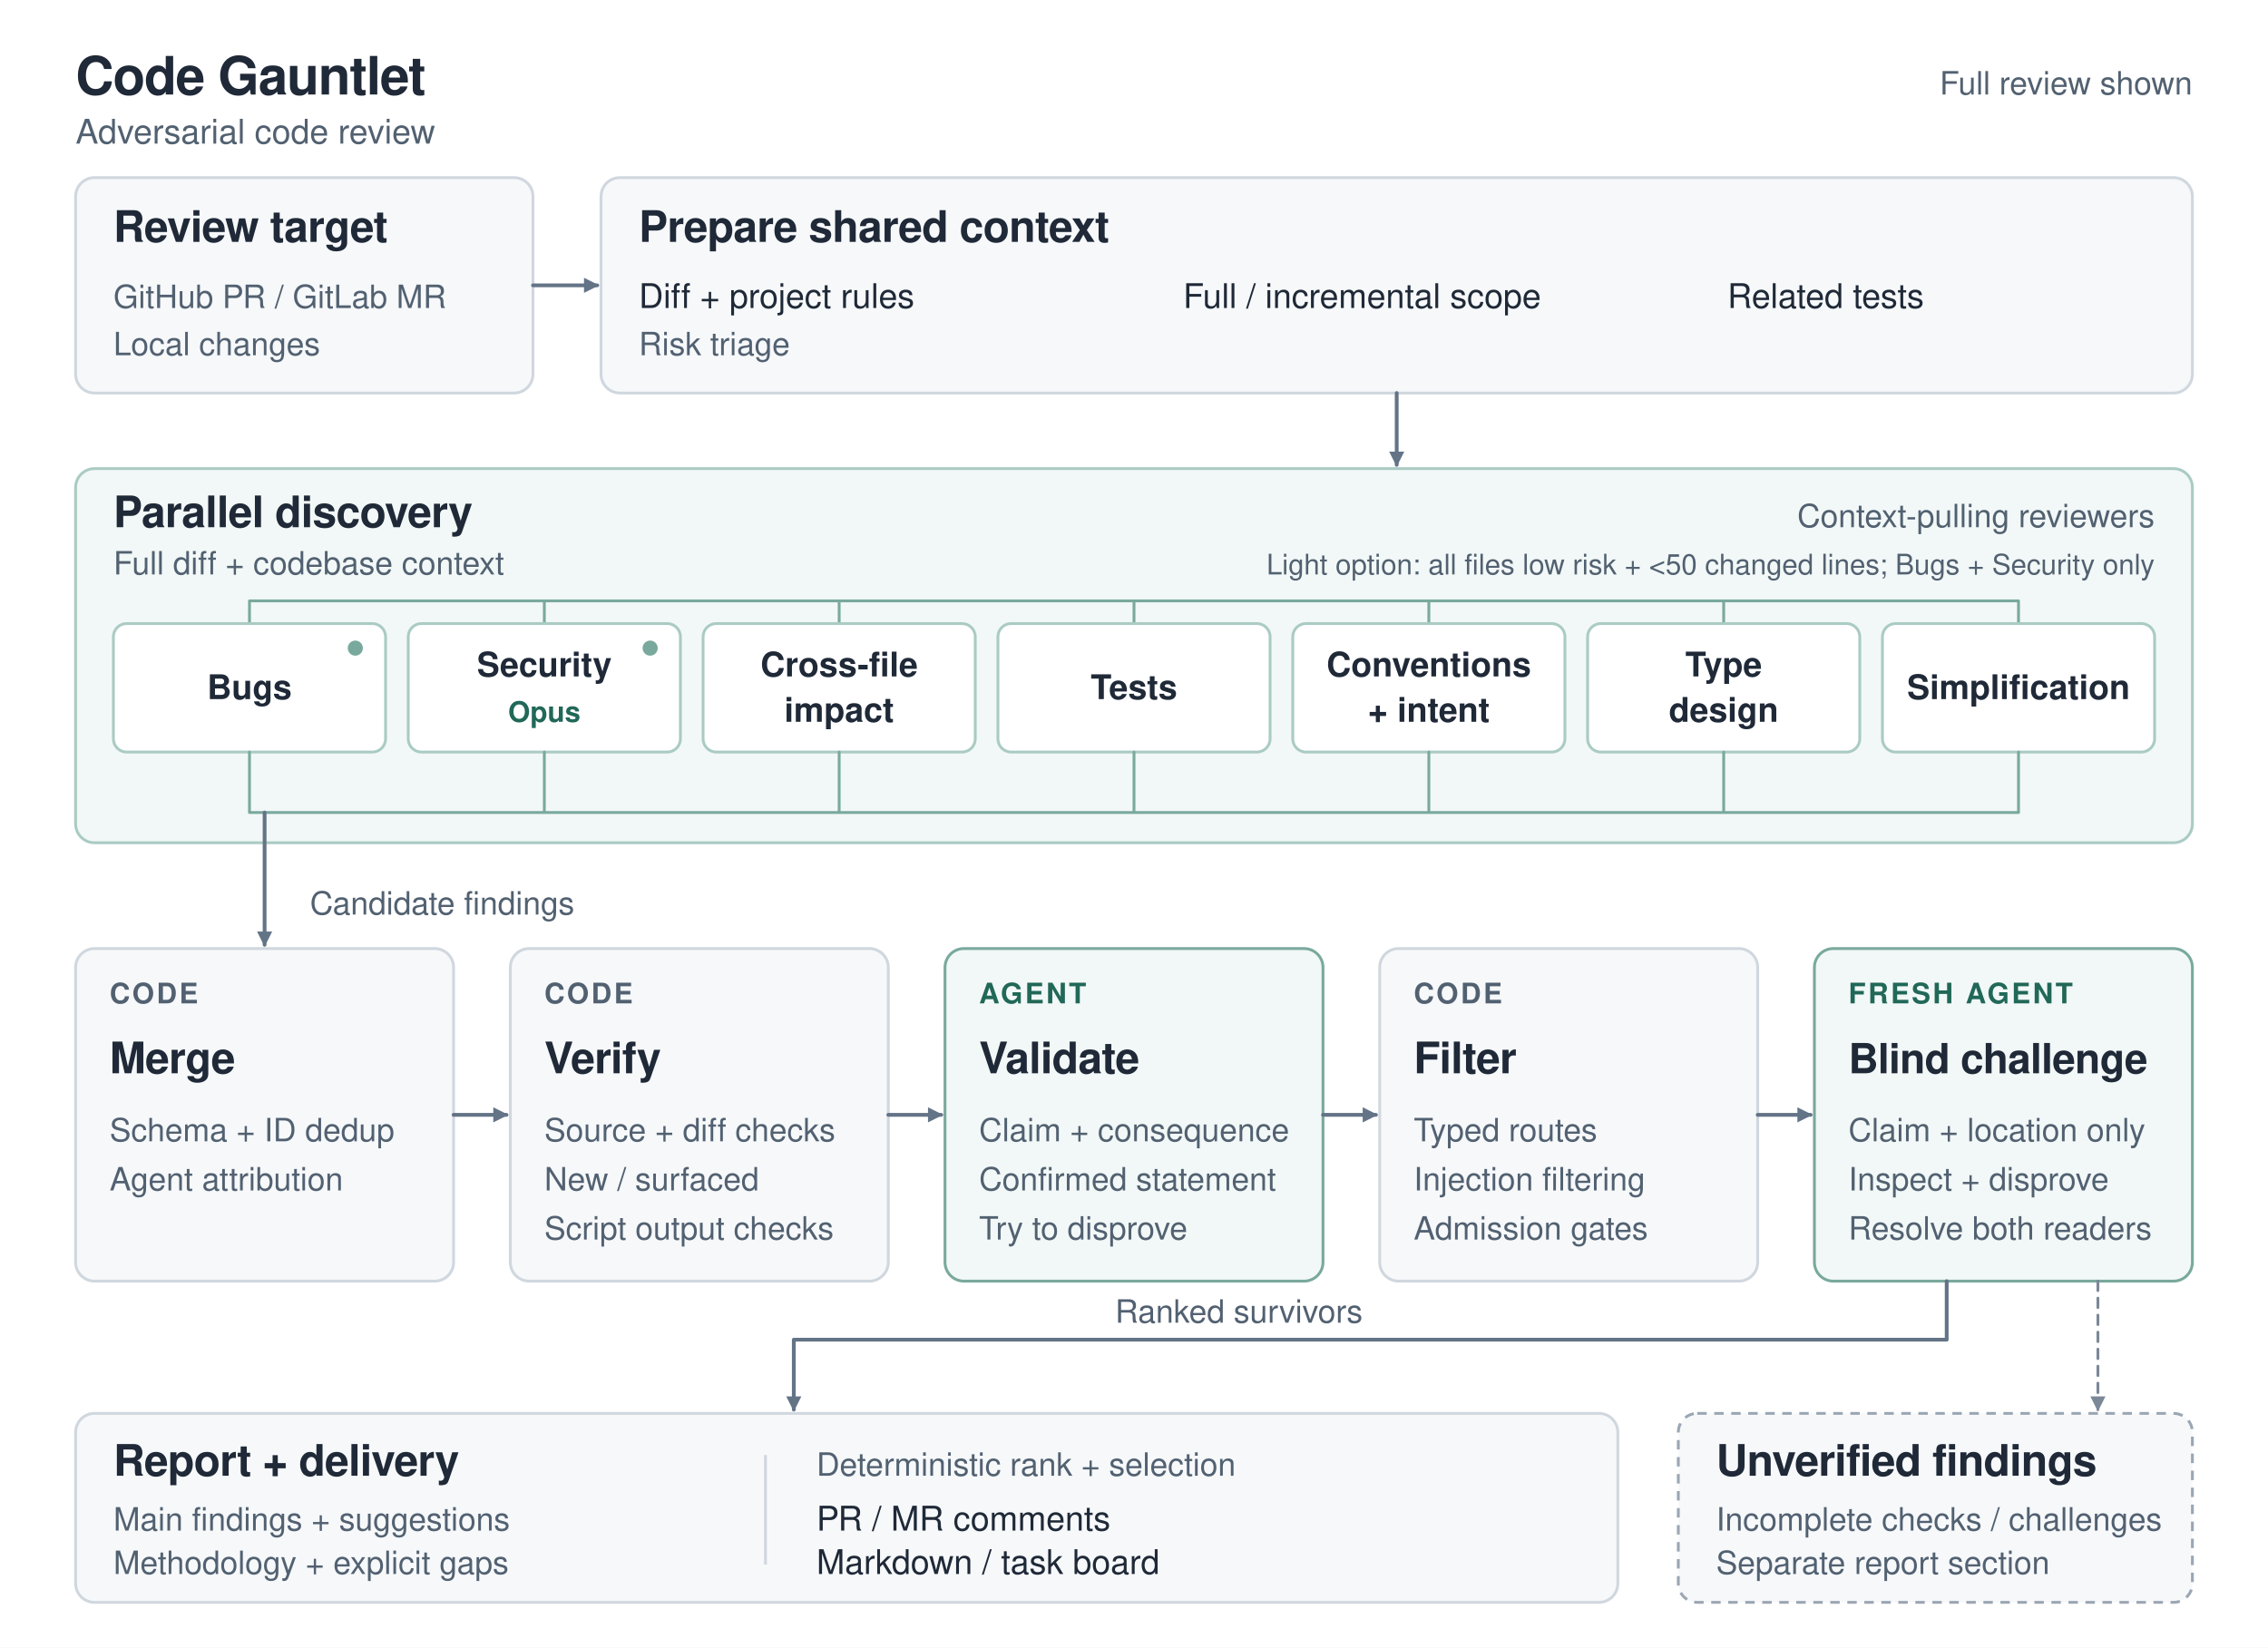
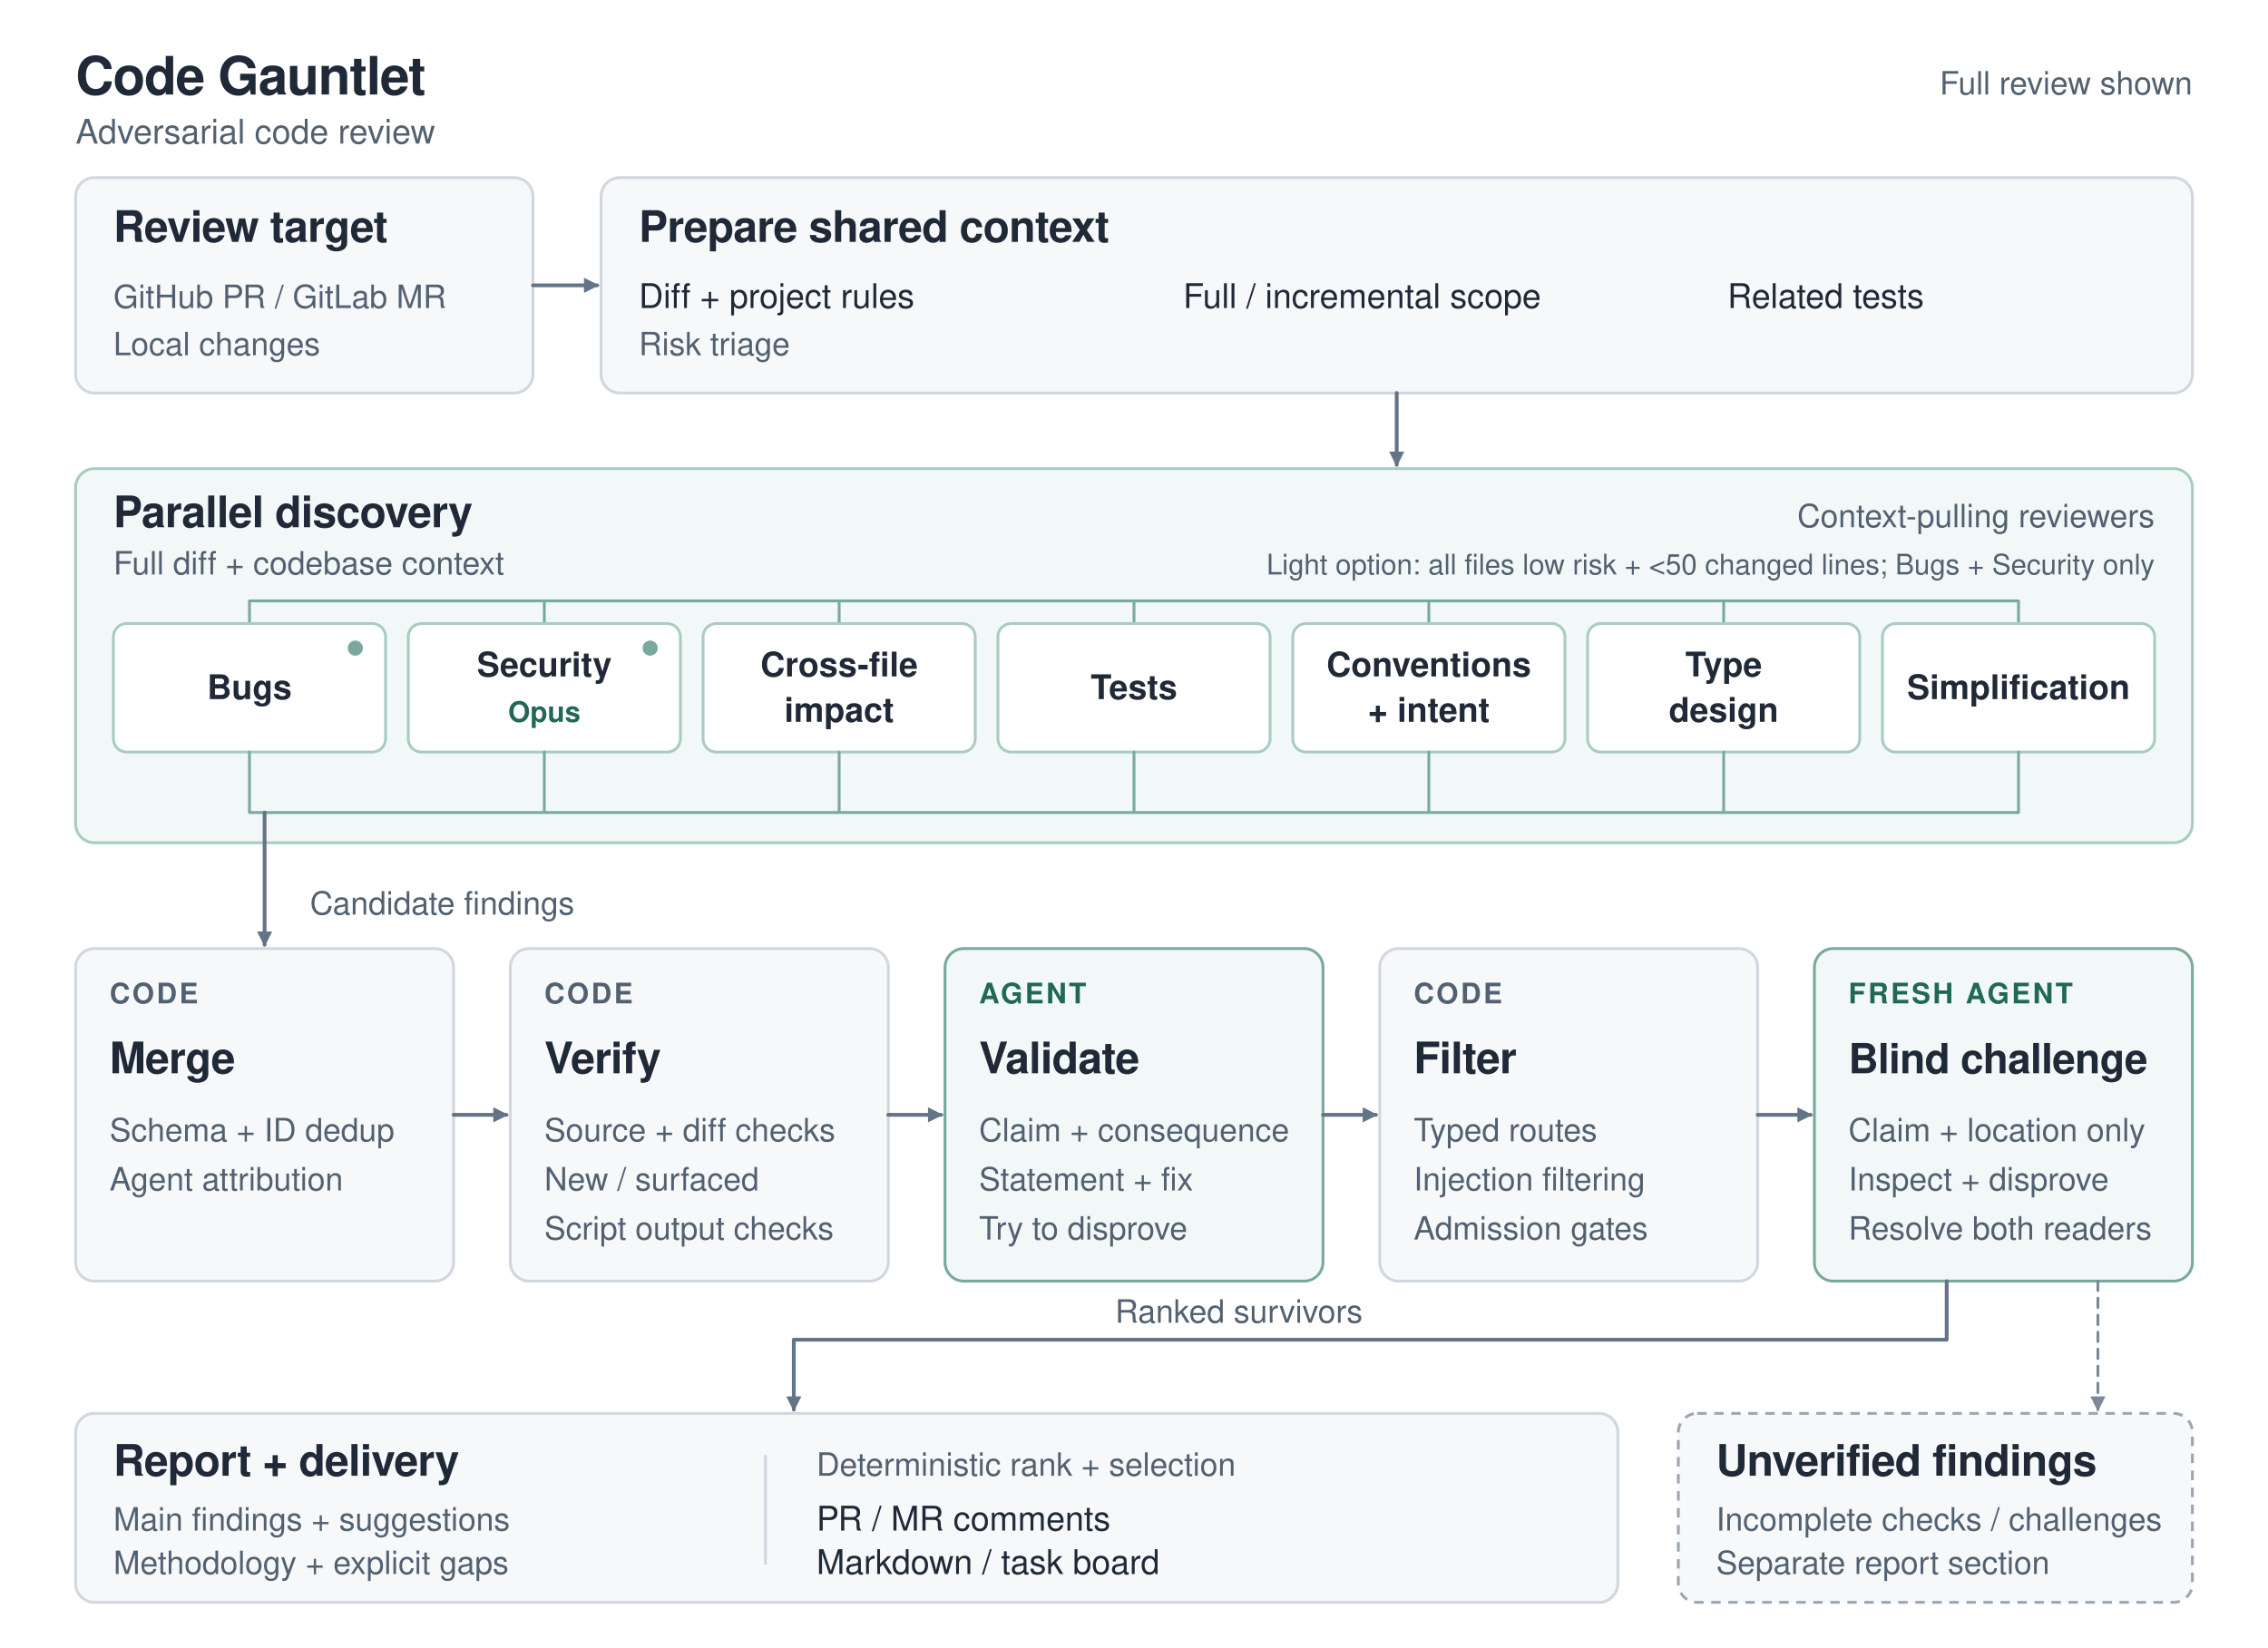
<svg xmlns="http://www.w3.org/2000/svg" width="1200" height="872" viewBox="0 0 1200 872" role="img" aria-labelledby="pipeline-title pipeline-desc">
  <defs>
    <style>
      text { font-family: -apple-system, BlinkMacSystemFont, "Segoe UI", Helvetica, Arial, sans-serif; font-size: 18px; fill: #1f2937; }
      .page { fill: #ffffff; }
      .panel { fill: #f6f8fa; stroke: #d0d7de; stroke-width: 1.5; }
      .agent-panel { fill: #f2f8f7; stroke: #aacbc3; stroke-width: 1.5; }
      .agent-node { fill: #ffffff; stroke: #aacbc3; stroke-width: 1.5; }
      .agent-stage { fill: #f2f8f7; stroke: #79a99d; stroke-width: 1.5; }
      .unverified-panel { fill: #f6f8fa; stroke: #9ba6b3; stroke-width: 1.5; stroke-dasharray: 5 4; }
      .title { font-size: 28px; font-weight: 650; letter-spacing: -0.5px; }
      .section { font-size: 23px; font-weight: 650; letter-spacing: -0.3px; }
      .stage-title { font-size: 23px; font-weight: 650; letter-spacing: -0.3px; }
      .challenge-title { font-size: 22px; font-weight: 650; letter-spacing: -0.3px; }
      .reviewer { font-size: 18px; font-weight: 600; text-anchor: middle; }
      .detail { font-size: 17px; fill: #526171; }
      .light-note { font-size: 15px; fill: #526171; }
      .light-mark { fill: #79a99d; }
      .muted { fill: #526171; }
      .kind { font-size: 15px; font-weight: 650; letter-spacing: 1.2px; fill: #526171; }
      .agent-kind { font-size: 15px; font-weight: 650; letter-spacing: 1.2px; fill: #216858; }
      .model { font-size: 15px; font-weight: 600; text-anchor: middle; fill: #216858; }
      .flow { fill: none; stroke: #647487; stroke-width: 2; stroke-linecap: round; stroke-linejoin: round; }
      .fan { fill: none; stroke: #79a99d; stroke-width: 1.5; stroke-linecap: round; stroke-linejoin: round; }
      .skipped { fill: none; stroke: #7b8898; stroke-width: 1.5; stroke-dasharray: 5 4; stroke-linecap: round; stroke-linejoin: round; }
      .divider { stroke: #d0d7de; stroke-width: 1.5; }
      .arrow { fill: #647487; }
      .skip-arrow { fill: #7b8898; }
    </style>
    <marker id="arrow" viewBox="0 0 8 8" refX="7" refY="4" markerWidth="8" markerHeight="8" markerUnits="userSpaceOnUse" orient="auto">
      <path class="arrow" d="M0 0 L8 4 L0 8 Z" />
    </marker>
    <marker id="skip-arrow" viewBox="0 0 8 8" refX="7" refY="4" markerWidth="8" markerHeight="8" markerUnits="userSpaceOnUse" orient="auto">
      <path class="skip-arrow" d="M0 0 L8 4 L0 8 Z" />
    </marker>
  </defs>
  <rect class="page" width="1200" height="872" />
  <text class="title" x="40" y="50">Code Gauntlet</text>
  <text class="muted" x="40" y="76">Adversarial code review</text>
  <text class="detail" x="1160" y="50" text-anchor="end">Full review shown</text>
  <rect class="panel" x="40" y="94" width="242" height="114" rx="10" />
  <text class="section" x="60" y="128">Review target</text>
  <text class="detail" x="60" y="163">GitHub PR / GitLab MR</text>
  <text class="detail" x="60" y="188">Local changes</text>
  <path class="flow" d="M282 151 H316" marker-end="url(#arrow)" />
  <rect class="panel" x="318" y="94" width="842" height="114" rx="10" />
  <text class="section" x="338" y="128">Prepare shared context</text>
  <text x="338" y="163">Diff + project rules</text>
  <text class="detail" x="338" y="188">Risk triage</text>
  <text x="626" y="163">Full / incremental scope</text>
  <text x="914" y="163">Related tests</text>
  <path class="flow" d="M739 208 V246" marker-end="url(#arrow)" />
  <rect class="agent-panel" x="40" y="248" width="1120" height="198" rx="10" />
  <text class="section" x="60" y="279">Parallel discovery</text>
  <text class="detail" x="60" y="304">Full diff + codebase context</text>
  <text class="detail" x="1140" y="279" text-anchor="end">Context-pulling reviewers</text>
  <text class="light-note" x="1140" y="304" text-anchor="end">Light option: all files low risk + &lt;50 changed lines; Bugs + Security only</text>
  <path class="fan" d="M132 330 V318 H1068 V330 M288 318 V330 M444 318 V330 M600 318 V330 M756 318 V330 M912 318 V330" />
  <rect class="agent-node" x="60" y="330" width="144" height="68" rx="7" />
  <circle class="light-mark" cx="188" cy="343" r="4" />
  <text class="reviewer" x="132" y="370">Bugs</text>
  <rect class="agent-node" x="216" y="330" width="144" height="68" rx="7" />
  <circle class="light-mark" cx="344" cy="343" r="4" />
  <text class="reviewer" x="288" y="358">Security</text>
  <text class="model" x="288" y="382">Opus</text>
  <rect class="agent-node" x="372" y="330" width="144" height="68" rx="7" />
  <text class="reviewer" x="444" y="358">Cross-file</text>
  <text class="reviewer" x="444" y="382">impact</text>
  <rect class="agent-node" x="528" y="330" width="144" height="68" rx="7" />
  <text class="reviewer" x="600" y="370">Tests</text>
  <rect class="agent-node" x="684" y="330" width="144" height="68" rx="7" />
  <text class="reviewer" x="756" y="358">Conventions</text>
  <text class="reviewer" x="756" y="382">+ intent</text>
  <rect class="agent-node" x="840" y="330" width="144" height="68" rx="7" />
  <text class="reviewer" x="912" y="358">Type</text>
  <text class="reviewer" x="912" y="382">design</text>
  <rect class="agent-node" x="996" y="330" width="144" height="68" rx="7" />
  <text class="reviewer" x="1068" y="370">Simplification</text>
  <path class="fan" d="M132 398 V430 H1068 V398 M288 398 V430 M444 398 V430 M600 398 V430 M756 398 V430 M912 398 V430" />
  <path class="flow" d="M140 430 V500" marker-end="url(#arrow)" />
  <text class="detail" x="164" y="484">Candidate findings</text>
  <rect class="panel" x="40" y="502" width="200" height="176" rx="10" />
  <text class="kind" x="58" y="531">CODE</text>
  <text class="stage-title" x="58" y="568">Merge</text>
  <text class="detail" x="58" y="604">Schema + ID dedup</text>
  <text class="detail" x="58" y="630">Agent attribution</text>
  <path class="flow" d="M240 590 H268" marker-end="url(#arrow)" />
  <rect class="panel" x="270" y="502" width="200" height="176" rx="10" />
  <text class="kind" x="288" y="531">CODE</text>
  <text class="stage-title" x="288" y="568">Verify</text>
  <text class="detail" x="288" y="604">Source + diff checks</text>
  <text class="detail" x="288" y="630">New / surfaced</text>
  <text class="detail" x="288" y="656">Script output checks</text>
  <path class="flow" d="M470 590 H498" marker-end="url(#arrow)" />
  <rect class="agent-stage" x="500" y="502" width="200" height="176" rx="10" />
  <text class="agent-kind" x="518" y="531">AGENT</text>
  <text class="stage-title" x="518" y="568">Validate</text>
  <text class="detail" x="518" y="604">Claim + consequence</text>
-   <text class="detail" x="518" y="630">Confirmed statement</text>
+   <text class="detail" x="518" y="630">Statement + fix</text>
  <text class="detail" x="518" y="656">Try to disprove</text>
  <path class="flow" d="M700 590 H728" marker-end="url(#arrow)" />
  <rect class="panel" x="730" y="502" width="200" height="176" rx="10" />
  <text class="kind" x="748" y="531">CODE</text>
  <text class="stage-title" x="748" y="568">Filter</text>
  <text class="detail" x="748" y="604">Typed routes</text>
  <text class="detail" x="748" y="630">Injection filtering</text>
  <text class="detail" x="748" y="656">Admission gates</text>
  <path class="flow" d="M930 590 H958" marker-end="url(#arrow)" />
  <rect class="agent-stage" x="960" y="502" width="200" height="176" rx="10" />
  <text class="agent-kind" x="978" y="531">FRESH AGENT</text>
  <text class="challenge-title" x="978" y="568">Blind challenge</text>
  <text class="detail" x="978" y="604">Claim + location only</text>
  <text class="detail" x="978" y="630">Inspect + disprove</text>
  <text class="detail" x="978" y="656">Resolve both readers</text>
  <path class="flow" d="M1030 678 V709 H420 V746" marker-end="url(#arrow)" />
  <text class="detail" x="590" y="700">Ranked survivors</text>
  <path class="skipped" d="M1110 678 V746" marker-end="url(#skip-arrow)" />
  <rect class="panel" x="40" y="748" width="816" height="100" rx="10" />
  <text class="section" x="60" y="781">Report + delivery</text>
  <text class="detail" x="60" y="810">Main findings + suggestions</text>
  <text class="detail" x="60" y="833">Methodology + explicit gaps</text>
  <line class="divider" x1="405" y1="770" x2="405" y2="828" />
  <text class="detail" x="432" y="781">Deterministic rank + selection</text>
  <text x="432" y="810">PR / MR comments</text>
  <text x="432" y="833">Markdown / task board</text>
  <rect class="unverified-panel" x="888" y="748" width="272" height="100" rx="10" />
  <text class="section" x="908" y="781">Unverified findings</text>
  <text class="detail" x="908" y="810">Incomplete checks / challenges</text>
  <text class="detail" x="908" y="833">Separate report section</text>
</svg>
